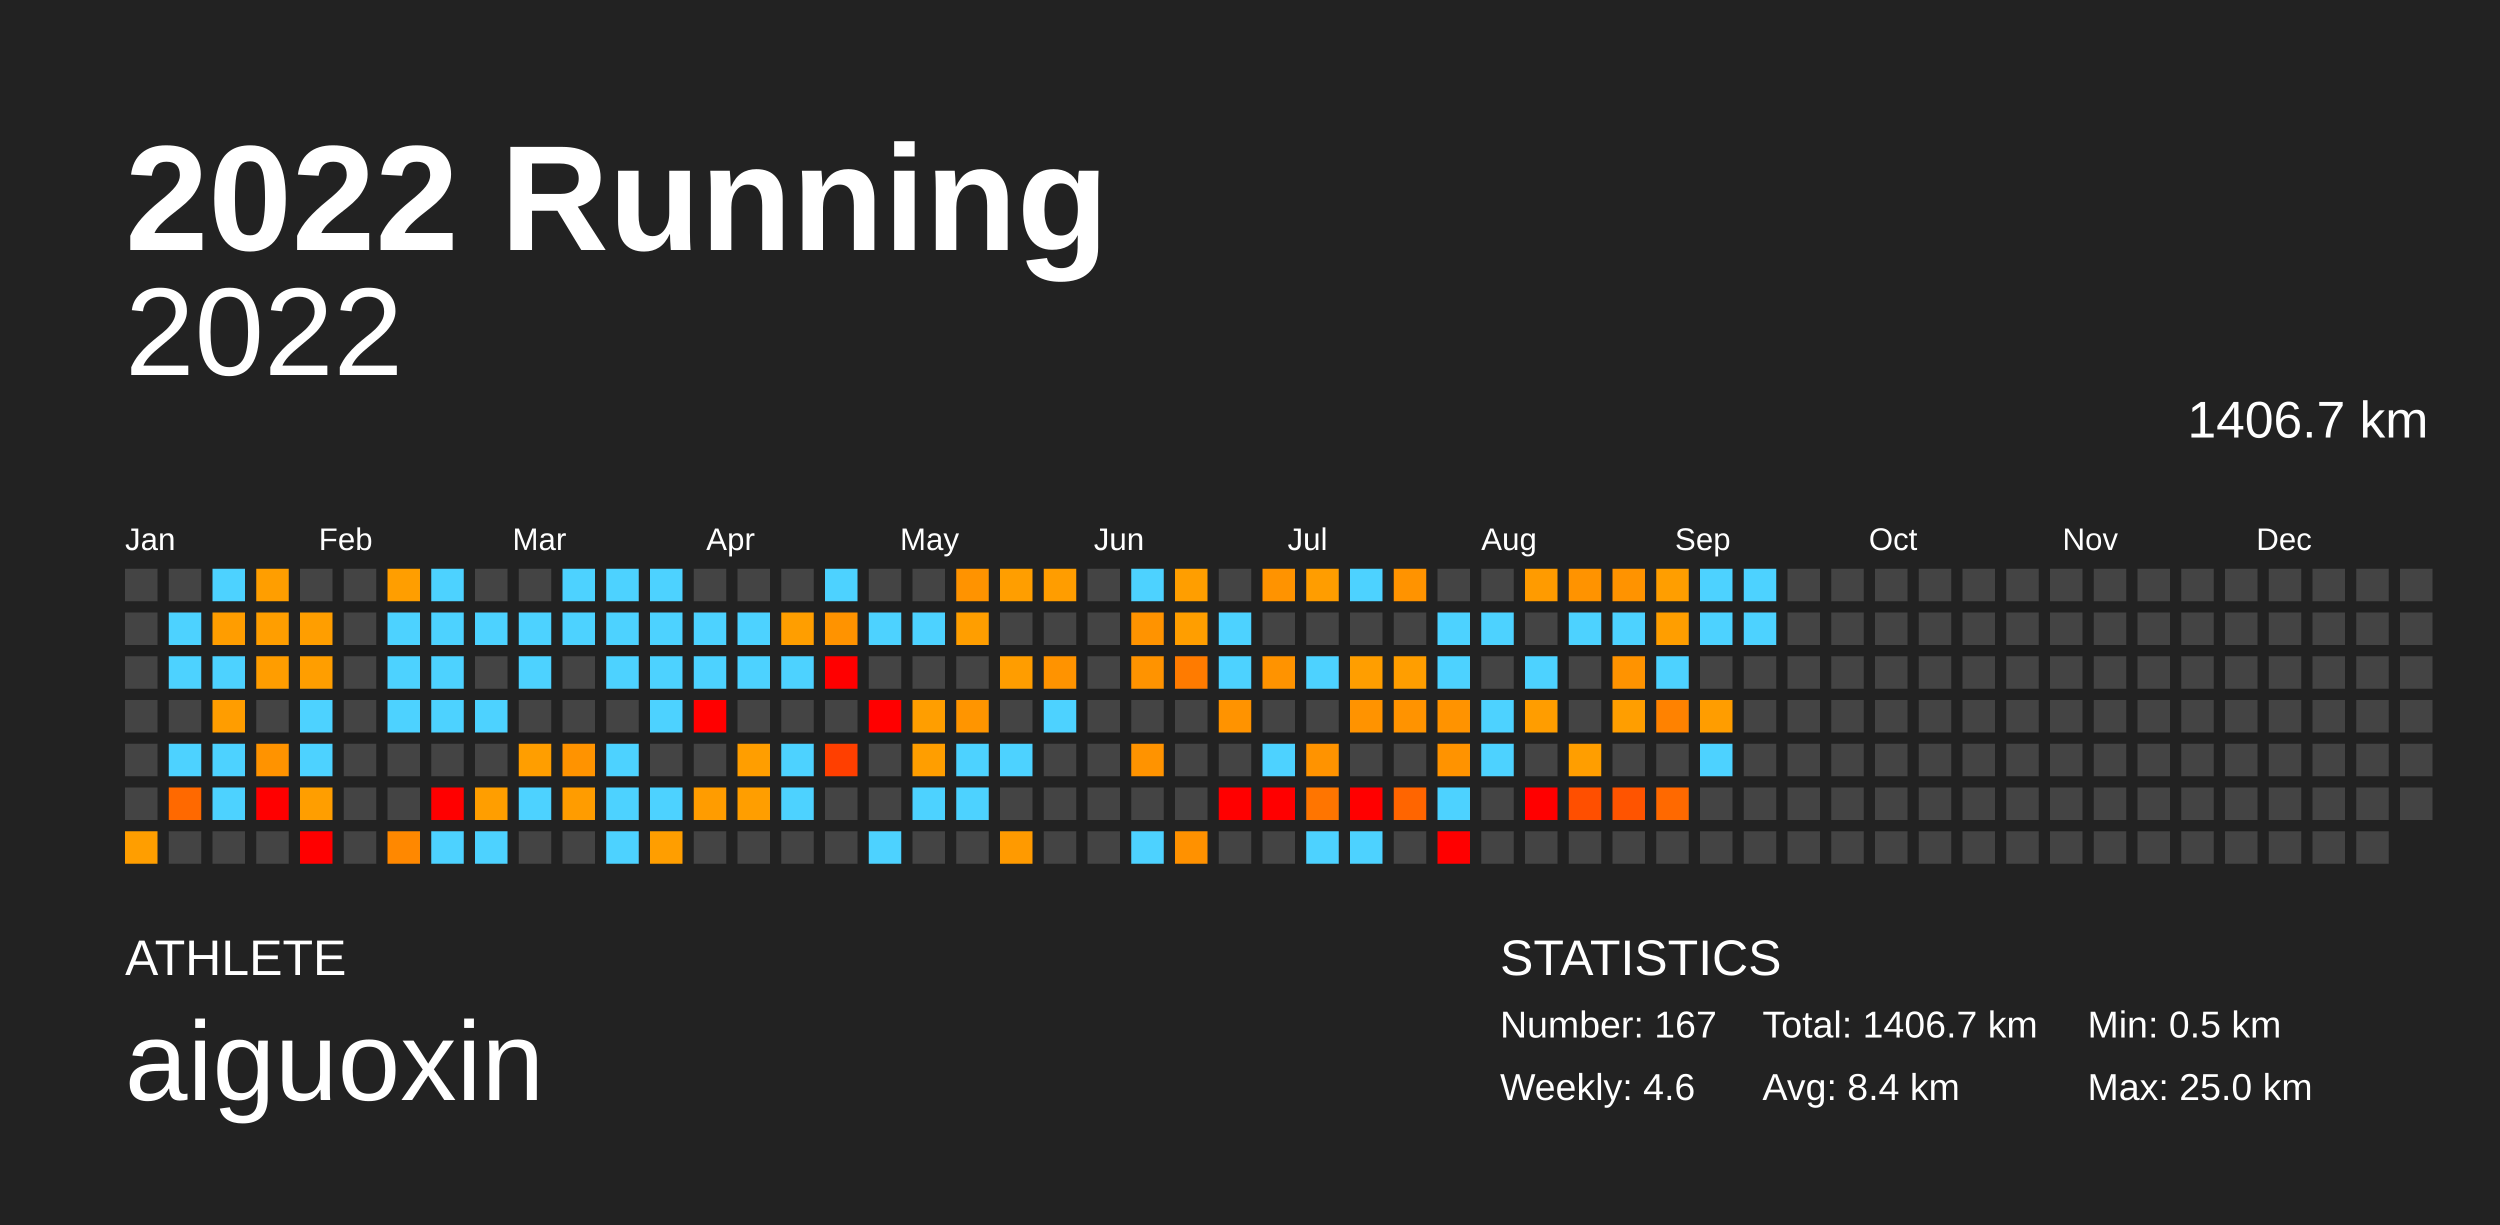
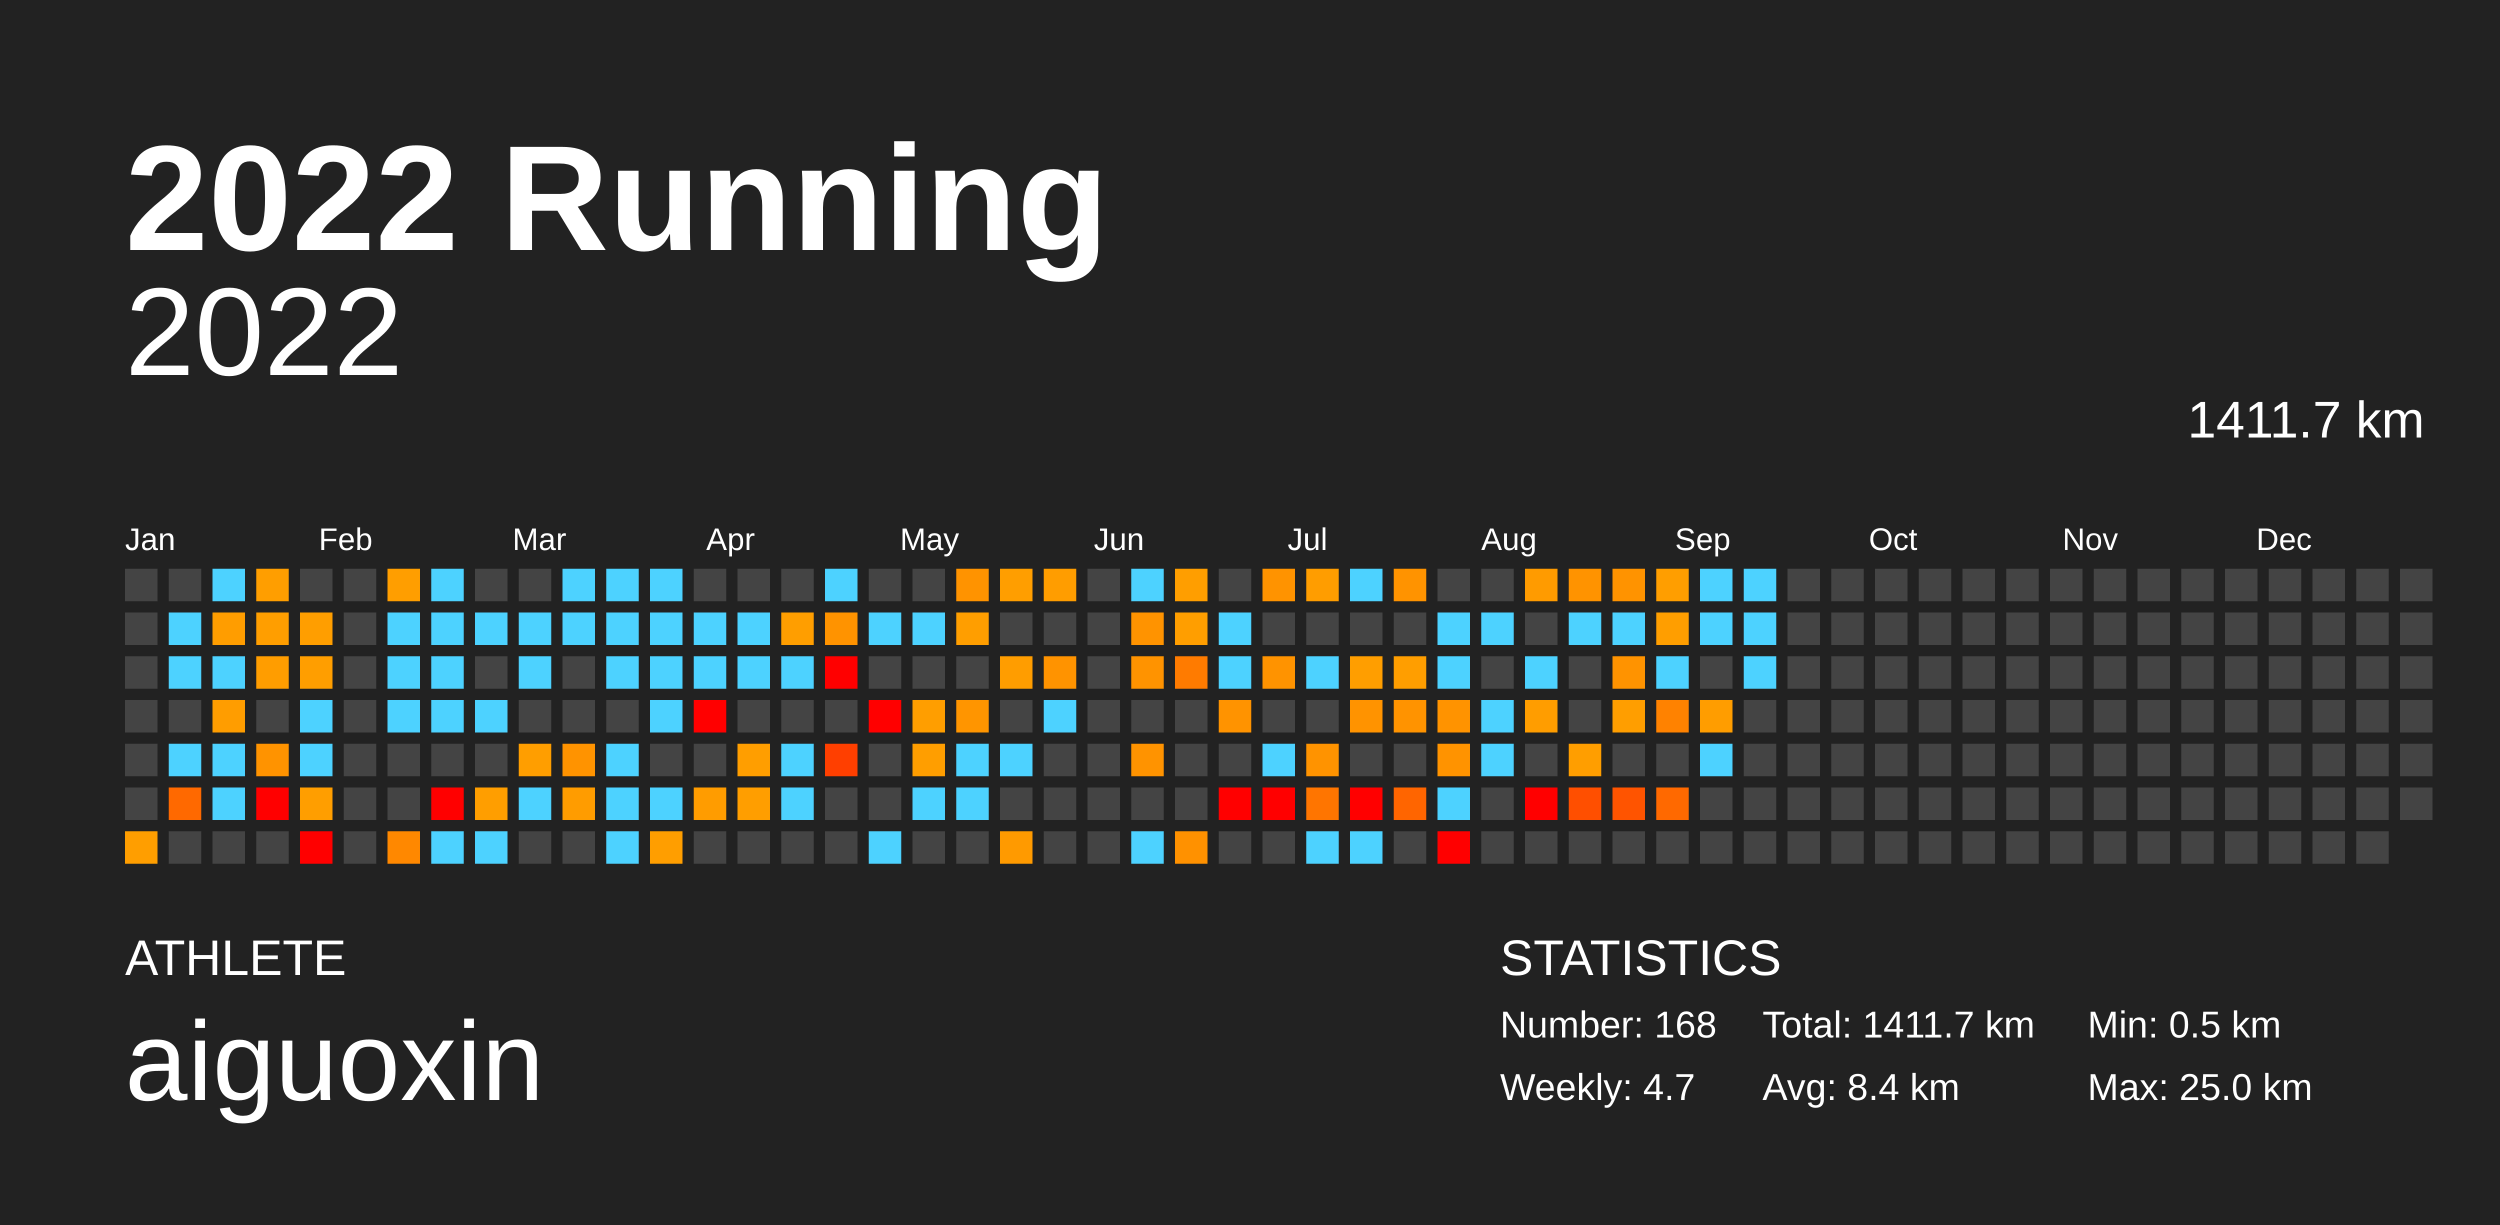
<svg xmlns="http://www.w3.org/2000/svg" baseProfile="full" height="98mm" version="1.1" viewBox="0,0,200,98" width="200mm">
  <defs />
  <rect fill="#222222" height="98" width="200" x="0" y="0" />
  <text fill="#FFFFFF" style="font-size:12px; font-family:Arial; font-weight:bold;" x="10" y="20">2022 Running</text>
  <text fill="#FFFFFF" style="font-size:4px; font-family:Arial" x="10" y="78">ATHLETE</text>
  <text fill="#FFFFFF" style="font-size:9px; font-family:Arial" x="10" y="88">aiguoxin</text>
  <text fill="#FFFFFF" style="font-size:4px; font-family:Arial" x="120" y="78">STATISTICS</text>
-   <text fill="#FFFFFF" style="font-size:3px; font-family:Arial" x="120" y="83">Number: 167</text>
-   <text fill="#FFFFFF" style="font-size:3px; font-family:Arial" x="120" y="88">Weekly: 4.6</text>
-   <text fill="#FFFFFF" style="font-size:3px; font-family:Arial" x="141" y="83">Total: 1406.7 km</text>
+   <text fill="#FFFFFF" style="font-size:3px; font-family:Arial" x="120" y="83">Number: 168</text>
+   <text fill="#FFFFFF" style="font-size:3px; font-family:Arial" x="120" y="88">Weekly: 4.7</text>
+   <text fill="#FFFFFF" style="font-size:3px; font-family:Arial" x="141" y="83">Total: 1411.7 km</text>
  <text fill="#FFFFFF" style="font-size:3px; font-family:Arial" x="141" y="88">Avg: 8.4 km</text>
  <text fill="#FFFFFF" style="font-size:3px; font-family:Arial" x="167" y="83">Min: 0.5 km</text>
  <text fill="#FFFFFF" style="font-size:3px; font-family:Arial" x="167" y="88">Max: 25.0 km</text>
  <text alignment-baseline="hanging" fill="#FFFFFF" style="font-size:10.0px; font-family:Arial;" x="10" y="30">2022</text>
-   <text alignment-baseline="hanging" fill="#FFFFFF" style="font-size:4.125px; font-family:Arial;" x="175" y="35">1406.7 km</text>
+   <text alignment-baseline="hanging" fill="#FFFFFF" style="font-size:4.125px; font-family:Arial;" x="175" y="35">1411.7 km</text>
  <text fill="#FFFFFF" style="font-size:2.5px; font-family:Arial" x="10.0" y="44">Jan</text>
  <text fill="#FFFFFF" style="font-size:2.5px; font-family:Arial" x="25.5" y="44">Feb</text>
  <text fill="#FFFFFF" style="font-size:2.5px; font-family:Arial" x="41.0" y="44">Mar</text>
  <text fill="#FFFFFF" style="font-size:2.5px; font-family:Arial" x="56.5" y="44">Apr</text>
  <text fill="#FFFFFF" style="font-size:2.5px; font-family:Arial" x="72.0" y="44">May</text>
  <text fill="#FFFFFF" style="font-size:2.5px; font-family:Arial" x="87.5" y="44">Jun</text>
  <text fill="#FFFFFF" style="font-size:2.5px; font-family:Arial" x="103.0" y="44">Jul</text>
  <text fill="#FFFFFF" style="font-size:2.5px; font-family:Arial" x="118.5" y="44">Aug</text>
  <text fill="#FFFFFF" style="font-size:2.5px; font-family:Arial" x="134.0" y="44">Sep</text>
  <text fill="#FFFFFF" style="font-size:2.5px; font-family:Arial" x="149.5" y="44">Oct</text>
  <text fill="#FFFFFF" style="font-size:2.5px; font-family:Arial" x="165.0" y="44">Nov</text>
  <text fill="#FFFFFF" style="font-size:2.5px; font-family:Arial" x="180.5" y="44">Dec</text>
  <rect fill="#444444" height="2.6" width="2.6" x="10.0" y="45.5" />
  <rect fill="#444444" height="2.6" width="2.6" x="10.0" y="49.0" />
  <rect fill="#444444" height="2.6" width="2.6" x="10.0" y="52.5" />
  <rect fill="#444444" height="2.6" width="2.6" x="10.0" y="56.0" />
  <rect fill="#444444" height="2.6" width="2.6" x="10.0" y="59.5" />
  <rect fill="#444444" height="2.6" width="2.6" x="10.0" y="63.0" />
  <rect fill="#ff9e00" height="2.6" width="2.6" x="10.0" y="66.5" />
  <rect fill="#444444" height="2.6" width="2.6" x="13.5" y="45.5" />
  <rect fill="#4dd2ff" height="2.6" width="2.6" x="13.5" y="49.0" />
  <rect fill="#4dd2ff" height="2.6" width="2.6" x="13.5" y="52.5" />
  <rect fill="#444444" height="2.6" width="2.6" x="13.5" y="56.0" />
  <rect fill="#4dd2ff" height="2.6" width="2.6" x="13.5" y="59.5" />
  <rect fill="#ff6900" height="2.6" width="2.6" x="13.5" y="63.0" />
  <rect fill="#444444" height="2.6" width="2.6" x="13.5" y="66.5" />
  <rect fill="#4dd2ff" height="2.6" width="2.6" x="17.0" y="45.5" />
  <rect fill="#ff9d00" height="2.6" width="2.6" x="17.0" y="49.0" />
  <rect fill="#4dd2ff" height="2.6" width="2.6" x="17.0" y="52.5" />
  <rect fill="#ff9d00" height="2.6" width="2.6" x="17.0" y="56.0" />
  <rect fill="#4dd2ff" height="2.6" width="2.6" x="17.0" y="59.5" />
  <rect fill="#4dd2ff" height="2.6" width="2.6" x="17.0" y="63.0" />
  <rect fill="#444444" height="2.6" width="2.6" x="17.0" y="66.5" />
  <rect fill="#ff9e00" height="2.6" width="2.6" x="20.5" y="45.5" />
  <rect fill="#ff9e00" height="2.6" width="2.6" x="20.5" y="49.0" />
  <rect fill="#ff9d00" height="2.6" width="2.6" x="20.5" y="52.5" />
  <rect fill="#444444" height="2.6" width="2.6" x="20.5" y="56.0" />
  <rect fill="#ff9300" height="2.6" width="2.6" x="20.5" y="59.5" />
  <rect fill="red" height="2.6" width="2.6" x="20.5" y="63.0" />
  <rect fill="#444444" height="2.6" width="2.6" x="20.5" y="66.5" />
  <rect fill="#444444" height="2.6" width="2.6" x="24.0" y="45.5" />
  <rect fill="#ff9e00" height="2.6" width="2.6" x="24.0" y="49.0" />
  <rect fill="#ff9e00" height="2.6" width="2.6" x="24.0" y="52.5" />
  <rect fill="#4dd2ff" height="2.6" width="2.6" x="24.0" y="56.0" />
  <rect fill="#4dd2ff" height="2.6" width="2.6" x="24.0" y="59.5" />
  <rect fill="#ff9e00" height="2.6" width="2.6" x="24.0" y="63.0" />
  <rect fill="red" height="2.6" width="2.6" x="24.0" y="66.5" />
  <rect fill="#444444" height="2.6" width="2.6" x="27.5" y="45.5" />
  <rect fill="#444444" height="2.6" width="2.6" x="27.5" y="49.0" />
  <rect fill="#444444" height="2.6" width="2.6" x="27.5" y="52.5" />
  <rect fill="#444444" height="2.6" width="2.6" x="27.5" y="56.0" />
  <rect fill="#444444" height="2.6" width="2.6" x="27.5" y="59.5" />
  <rect fill="#444444" height="2.6" width="2.6" x="27.5" y="63.0" />
  <rect fill="#444444" height="2.6" width="2.6" x="27.5" y="66.5" />
  <rect fill="#ff9e00" height="2.6" width="2.6" x="31.0" y="45.5" />
  <rect fill="#4dd2ff" height="2.6" width="2.6" x="31.0" y="49.0" />
  <rect fill="#4dd2ff" height="2.6" width="2.6" x="31.0" y="52.5" />
  <rect fill="#4dd2ff" height="2.6" width="2.6" x="31.0" y="56.0" />
  <rect fill="#444444" height="2.6" width="2.6" x="31.0" y="59.5" />
  <rect fill="#444444" height="2.6" width="2.6" x="31.0" y="63.0" />
  <rect fill="#ff8800" height="2.6" width="2.6" x="31.0" y="66.5" />
  <rect fill="#4dd2ff" height="2.6" width="2.6" x="34.5" y="45.5" />
  <rect fill="#4dd2ff" height="2.6" width="2.6" x="34.5" y="49.0" />
  <rect fill="#4dd2ff" height="2.6" width="2.6" x="34.5" y="52.5" />
  <rect fill="#4dd2ff" height="2.6" width="2.6" x="34.5" y="56.0" />
  <rect fill="#444444" height="2.6" width="2.6" x="34.5" y="59.5" />
  <rect fill="red" height="2.6" width="2.6" x="34.5" y="63.0" />
  <rect fill="#4dd2ff" height="2.6" width="2.6" x="34.5" y="66.5" />
  <rect fill="#444444" height="2.6" width="2.6" x="38.0" y="45.5" />
  <rect fill="#4dd2ff" height="2.6" width="2.6" x="38.0" y="49.0" />
  <rect fill="#444444" height="2.6" width="2.6" x="38.0" y="52.5" />
  <rect fill="#4dd2ff" height="2.6" width="2.6" x="38.0" y="56.0" />
  <rect fill="#444444" height="2.6" width="2.6" x="38.0" y="59.5" />
  <rect fill="#ff9e00" height="2.6" width="2.6" x="38.0" y="63.0" />
  <rect fill="#4dd2ff" height="2.6" width="2.6" x="38.0" y="66.5" />
  <rect fill="#444444" height="2.6" width="2.6" x="41.5" y="45.5" />
  <rect fill="#4dd2ff" height="2.6" width="2.6" x="41.5" y="49.0" />
  <rect fill="#4dd2ff" height="2.6" width="2.6" x="41.5" y="52.5" />
  <rect fill="#444444" height="2.6" width="2.6" x="41.5" y="56.0" />
  <rect fill="#ff9e00" height="2.6" width="2.6" x="41.5" y="59.5" />
  <rect fill="#4dd2ff" height="2.6" width="2.6" x="41.5" y="63.0" />
  <rect fill="#444444" height="2.6" width="2.6" x="41.5" y="66.5" />
  <rect fill="#4dd2ff" height="2.6" width="2.6" x="45.0" y="45.5" />
  <rect fill="#4dd2ff" height="2.6" width="2.6" x="45.0" y="49.0" />
  <rect fill="#444444" height="2.6" width="2.6" x="45.0" y="52.5" />
  <rect fill="#444444" height="2.6" width="2.6" x="45.0" y="56.0" />
  <rect fill="#ff9300" height="2.6" width="2.6" x="45.0" y="59.5" />
  <rect fill="#ff9c00" height="2.6" width="2.6" x="45.0" y="63.0" />
  <rect fill="#444444" height="2.6" width="2.6" x="45.0" y="66.5" />
  <rect fill="#4dd2ff" height="2.6" width="2.6" x="48.5" y="45.5" />
  <rect fill="#4dd2ff" height="2.6" width="2.6" x="48.5" y="49.0" />
  <rect fill="#4dd2ff" height="2.6" width="2.6" x="48.5" y="52.5" />
  <rect fill="#444444" height="2.6" width="2.6" x="48.5" y="56.0" />
  <rect fill="#4dd2ff" height="2.6" width="2.6" x="48.5" y="59.5" />
  <rect fill="#4dd2ff" height="2.6" width="2.6" x="48.5" y="63.0" />
  <rect fill="#4dd2ff" height="2.6" width="2.6" x="48.5" y="66.5" />
  <rect fill="#4dd2ff" height="2.6" width="2.6" x="52.0" y="45.5" />
  <rect fill="#4dd2ff" height="2.6" width="2.6" x="52.0" y="49.0" />
  <rect fill="#4dd2ff" height="2.6" width="2.6" x="52.0" y="52.5" />
  <rect fill="#4dd2ff" height="2.6" width="2.6" x="52.0" y="56.0" />
  <rect fill="#444444" height="2.6" width="2.6" x="52.0" y="59.5" />
  <rect fill="#4dd2ff" height="2.6" width="2.6" x="52.0" y="63.0" />
  <rect fill="#ff9e00" height="2.6" width="2.6" x="52.0" y="66.5" />
  <rect fill="#444444" height="2.6" width="2.6" x="55.5" y="45.5" />
  <rect fill="#4dd2ff" height="2.6" width="2.6" x="55.5" y="49.0" />
  <rect fill="#4dd2ff" height="2.6" width="2.6" x="55.5" y="52.5" />
  <rect fill="red" height="2.6" width="2.6" x="55.5" y="56.0" />
  <rect fill="#444444" height="2.6" width="2.6" x="55.5" y="59.5" />
  <rect fill="#ff9c00" height="2.6" width="2.6" x="55.5" y="63.0" />
  <rect fill="#444444" height="2.6" width="2.6" x="55.5" y="66.5" />
  <rect fill="#444444" height="2.6" width="2.6" x="59.0" y="45.5" />
  <rect fill="#4dd2ff" height="2.6" width="2.6" x="59.0" y="49.0" />
  <rect fill="#4dd2ff" height="2.6" width="2.6" x="59.0" y="52.5" />
  <rect fill="#444444" height="2.6" width="2.6" x="59.0" y="56.0" />
  <rect fill="#ff9e00" height="2.6" width="2.6" x="59.0" y="59.5" />
  <rect fill="#ff9e00" height="2.6" width="2.6" x="59.0" y="63.0" />
  <rect fill="#444444" height="2.6" width="2.6" x="59.0" y="66.5" />
  <rect fill="#444444" height="2.6" width="2.6" x="62.5" y="45.5" />
  <rect fill="#ff9e00" height="2.6" width="2.6" x="62.5" y="49.0" />
  <rect fill="#4dd2ff" height="2.6" width="2.6" x="62.5" y="52.5" />
  <rect fill="#444444" height="2.6" width="2.6" x="62.5" y="56.0" />
  <rect fill="#4dd2ff" height="2.6" width="2.6" x="62.5" y="59.5" />
  <rect fill="#4dd2ff" height="2.6" width="2.6" x="62.5" y="63.0" />
  <rect fill="#444444" height="2.6" width="2.6" x="62.5" y="66.5" />
  <rect fill="#4dd2ff" height="2.6" width="2.6" x="66.0" y="45.5" />
  <rect fill="#ff9300" height="2.6" width="2.6" x="66.0" y="49.0" />
  <rect fill="red" height="2.6" width="2.6" x="66.0" y="52.5" />
  <rect fill="#444444" height="2.6" width="2.6" x="66.0" y="56.0" />
  <rect fill="#ff3f00" height="2.6" width="2.6" x="66.0" y="59.5" />
  <rect fill="#444444" height="2.6" width="2.6" x="66.0" y="63.0" />
  <rect fill="#444444" height="2.6" width="2.6" x="66.0" y="66.5" />
  <rect fill="#444444" height="2.6" width="2.6" x="69.5" y="45.5" />
  <rect fill="#4dd2ff" height="2.6" width="2.6" x="69.5" y="49.0" />
  <rect fill="#444444" height="2.6" width="2.6" x="69.5" y="52.5" />
  <rect fill="red" height="2.6" width="2.6" x="69.5" y="56.0" />
  <rect fill="#444444" height="2.6" width="2.6" x="69.5" y="59.5" />
  <rect fill="#444444" height="2.6" width="2.6" x="69.5" y="63.0" />
  <rect fill="#4dd2ff" height="2.6" width="2.6" x="69.5" y="66.5" />
  <rect fill="#444444" height="2.6" width="2.6" x="73.0" y="45.5" />
  <rect fill="#4dd2ff" height="2.6" width="2.6" x="73.0" y="49.0" />
  <rect fill="#444444" height="2.6" width="2.6" x="73.0" y="52.5" />
  <rect fill="#ff9e00" height="2.6" width="2.6" x="73.0" y="56.0" />
  <rect fill="#ff9e00" height="2.6" width="2.6" x="73.0" y="59.5" />
  <rect fill="#4dd2ff" height="2.6" width="2.6" x="73.0" y="63.0" />
  <rect fill="#444444" height="2.6" width="2.6" x="73.0" y="66.5" />
  <rect fill="#ff9300" height="2.6" width="2.6" x="76.5" y="45.5" />
  <rect fill="#ff9e00" height="2.6" width="2.6" x="76.5" y="49.0" />
  <rect fill="#444444" height="2.6" width="2.6" x="76.5" y="52.5" />
  <rect fill="#ff9500" height="2.6" width="2.6" x="76.5" y="56.0" />
  <rect fill="#4dd2ff" height="2.6" width="2.6" x="76.5" y="59.5" />
  <rect fill="#4dd2ff" height="2.6" width="2.6" x="76.5" y="63.0" />
  <rect fill="#444444" height="2.6" width="2.6" x="76.5" y="66.5" />
  <rect fill="#ff9e00" height="2.6" width="2.6" x="80.0" y="45.5" />
  <rect fill="#444444" height="2.6" width="2.6" x="80.0" y="49.0" />
  <rect fill="#ff9d00" height="2.6" width="2.6" x="80.0" y="52.5" />
  <rect fill="#444444" height="2.6" width="2.6" x="80.0" y="56.0" />
  <rect fill="#4dd2ff" height="2.6" width="2.6" x="80.0" y="59.5" />
  <rect fill="#444444" height="2.6" width="2.6" x="80.0" y="63.0" />
  <rect fill="#ff9a00" height="2.6" width="2.6" x="80.0" y="66.5" />
  <rect fill="#ff9d00" height="2.6" width="2.6" x="83.5" y="45.5" />
  <rect fill="#444444" height="2.6" width="2.6" x="83.5" y="49.0" />
  <rect fill="#ff9300" height="2.6" width="2.6" x="83.5" y="52.5" />
  <rect fill="#4dd2ff" height="2.6" width="2.6" x="83.5" y="56.0" />
  <rect fill="#444444" height="2.6" width="2.6" x="83.5" y="59.5" />
  <rect fill="#444444" height="2.6" width="2.6" x="83.5" y="63.0" />
  <rect fill="#444444" height="2.6" width="2.6" x="83.5" y="66.5" />
  <rect fill="#444444" height="2.6" width="2.6" x="87.0" y="45.5" />
  <rect fill="#444444" height="2.6" width="2.6" x="87.0" y="49.0" />
  <rect fill="#444444" height="2.6" width="2.6" x="87.0" y="52.5" />
  <rect fill="#444444" height="2.6" width="2.6" x="87.0" y="56.0" />
  <rect fill="#444444" height="2.6" width="2.6" x="87.0" y="59.5" />
  <rect fill="#444444" height="2.6" width="2.6" x="87.0" y="63.0" />
  <rect fill="#444444" height="2.6" width="2.6" x="87.0" y="66.5" />
  <rect fill="#4dd2ff" height="2.6" width="2.6" x="90.5" y="45.5" />
  <rect fill="#ff9300" height="2.6" width="2.6" x="90.5" y="49.0" />
  <rect fill="#ff9300" height="2.6" width="2.6" x="90.5" y="52.5" />
  <rect fill="#444444" height="2.6" width="2.6" x="90.5" y="56.0" />
  <rect fill="#ff9300" height="2.6" width="2.6" x="90.5" y="59.5" />
  <rect fill="#444444" height="2.6" width="2.6" x="90.5" y="63.0" />
  <rect fill="#4dd2ff" height="2.6" width="2.6" x="90.5" y="66.5" />
  <rect fill="#ff9e00" height="2.6" width="2.6" x="94.0" y="45.5" />
  <rect fill="#ff9e00" height="2.6" width="2.6" x="94.0" y="49.0" />
  <rect fill="#ff7b00" height="2.6" width="2.6" x="94.0" y="52.5" />
  <rect fill="#444444" height="2.6" width="2.6" x="94.0" y="56.0" />
  <rect fill="#444444" height="2.6" width="2.6" x="94.0" y="59.5" />
  <rect fill="#444444" height="2.6" width="2.6" x="94.0" y="63.0" />
  <rect fill="#ff9100" height="2.6" width="2.6" x="94.0" y="66.5" />
  <rect fill="#444444" height="2.6" width="2.6" x="97.5" y="45.5" />
  <rect fill="#4dd2ff" height="2.6" width="2.6" x="97.5" y="49.0" />
  <rect fill="#4dd2ff" height="2.6" width="2.6" x="97.5" y="52.5" />
  <rect fill="#ff9300" height="2.6" width="2.6" x="97.5" y="56.0" />
  <rect fill="#444444" height="2.6" width="2.6" x="97.5" y="59.5" />
  <rect fill="red" height="2.6" width="2.6" x="97.5" y="63.0" />
  <rect fill="#444444" height="2.6" width="2.6" x="97.5" y="66.5" />
  <rect fill="#ff9300" height="2.6" width="2.6" x="101.0" y="45.5" />
  <rect fill="#444444" height="2.6" width="2.6" x="101.0" y="49.0" />
  <rect fill="#ff9300" height="2.6" width="2.6" x="101.0" y="52.5" />
  <rect fill="#444444" height="2.6" width="2.6" x="101.0" y="56.0" />
  <rect fill="#4dd2ff" height="2.6" width="2.6" x="101.0" y="59.5" />
  <rect fill="red" height="2.6" width="2.6" x="101.0" y="63.0" />
  <rect fill="#444444" height="2.6" width="2.6" x="101.0" y="66.5" />
  <rect fill="#ff9d00" height="2.6" width="2.6" x="104.5" y="45.5" />
  <rect fill="#444444" height="2.6" width="2.6" x="104.5" y="49.0" />
  <rect fill="#4dd2ff" height="2.6" width="2.6" x="104.5" y="52.5" />
  <rect fill="#444444" height="2.6" width="2.6" x="104.5" y="56.0" />
  <rect fill="#ff9300" height="2.6" width="2.6" x="104.5" y="59.5" />
  <rect fill="#ff7500" height="2.6" width="2.6" x="104.5" y="63.0" />
  <rect fill="#4dd2ff" height="2.6" width="2.6" x="104.5" y="66.5" />
  <rect fill="#4dd2ff" height="2.6" width="2.6" x="108.0" y="45.5" />
  <rect fill="#444444" height="2.6" width="2.6" x="108.0" y="49.0" />
  <rect fill="#ff9e00" height="2.6" width="2.6" x="108.0" y="52.5" />
  <rect fill="#ff9300" height="2.6" width="2.6" x="108.0" y="56.0" />
  <rect fill="#444444" height="2.6" width="2.6" x="108.0" y="59.5" />
  <rect fill="red" height="2.6" width="2.6" x="108.0" y="63.0" />
  <rect fill="#4dd2ff" height="2.6" width="2.6" x="108.0" y="66.5" />
  <rect fill="#ff9300" height="2.6" width="2.6" x="111.5" y="45.5" />
  <rect fill="#444444" height="2.6" width="2.6" x="111.5" y="49.0" />
  <rect fill="#ff9e00" height="2.6" width="2.6" x="111.5" y="52.5" />
  <rect fill="#ff9300" height="2.6" width="2.6" x="111.5" y="56.0" />
  <rect fill="#444444" height="2.6" width="2.6" x="111.5" y="59.5" />
  <rect fill="#ff6500" height="2.6" width="2.6" x="111.5" y="63.0" />
  <rect fill="#444444" height="2.6" width="2.6" x="111.5" y="66.5" />
  <rect fill="#444444" height="2.6" width="2.6" x="115.0" y="45.5" />
  <rect fill="#4dd2ff" height="2.6" width="2.6" x="115.0" y="49.0" />
  <rect fill="#4dd2ff" height="2.6" width="2.6" x="115.0" y="52.5" />
  <rect fill="#ff9300" height="2.6" width="2.6" x="115.0" y="56.0" />
  <rect fill="#ff9300" height="2.6" width="2.6" x="115.0" y="59.5" />
  <rect fill="#4dd2ff" height="2.6" width="2.6" x="115.0" y="63.0" />
  <rect fill="red" height="2.6" width="2.6" x="115.0" y="66.5" />
  <rect fill="#444444" height="2.6" width="2.6" x="118.5" y="45.5" />
  <rect fill="#4dd2ff" height="2.6" width="2.6" x="118.5" y="49.0" />
  <rect fill="#444444" height="2.6" width="2.6" x="118.5" y="52.5" />
  <rect fill="#4dd2ff" height="2.6" width="2.6" x="118.5" y="56.0" />
  <rect fill="#4dd2ff" height="2.6" width="2.6" x="118.5" y="59.5" />
  <rect fill="#444444" height="2.6" width="2.6" x="118.5" y="63.0" />
  <rect fill="#444444" height="2.6" width="2.6" x="118.5" y="66.5" />
  <rect fill="#ff9b00" height="2.6" width="2.6" x="122.0" y="45.5" />
  <rect fill="#444444" height="2.6" width="2.6" x="122.0" y="49.0" />
  <rect fill="#4dd2ff" height="2.6" width="2.6" x="122.0" y="52.5" />
  <rect fill="#ff9d00" height="2.6" width="2.6" x="122.0" y="56.0" />
  <rect fill="#444444" height="2.6" width="2.6" x="122.0" y="59.5" />
  <rect fill="red" height="2.6" width="2.6" x="122.0" y="63.0" />
  <rect fill="#444444" height="2.6" width="2.6" x="122.0" y="66.5" />
  <rect fill="#ff9300" height="2.6" width="2.6" x="125.5" y="45.5" />
  <rect fill="#4dd2ff" height="2.6" width="2.6" x="125.5" y="49.0" />
  <rect fill="#444444" height="2.6" width="2.6" x="125.5" y="52.5" />
  <rect fill="#444444" height="2.6" width="2.6" x="125.5" y="56.0" />
  <rect fill="#ff9e00" height="2.6" width="2.6" x="125.5" y="59.5" />
  <rect fill="#ff4f00" height="2.6" width="2.6" x="125.5" y="63.0" />
  <rect fill="#444444" height="2.6" width="2.6" x="125.5" y="66.5" />
  <rect fill="#ff9300" height="2.6" width="2.6" x="129.0" y="45.5" />
  <rect fill="#4dd2ff" height="2.6" width="2.6" x="129.0" y="49.0" />
  <rect fill="#ff9300" height="2.6" width="2.6" x="129.0" y="52.5" />
  <rect fill="#ff9e00" height="2.6" width="2.6" x="129.0" y="56.0" />
  <rect fill="#444444" height="2.6" width="2.6" x="129.0" y="59.5" />
  <rect fill="#ff5400" height="2.6" width="2.6" x="129.0" y="63.0" />
  <rect fill="#444444" height="2.6" width="2.6" x="129.0" y="66.5" />
  <rect fill="#ff9e00" height="2.6" width="2.6" x="132.5" y="45.5" />
  <rect fill="#ff9e00" height="2.6" width="2.6" x="132.5" y="49.0" />
  <rect fill="#4dd2ff" height="2.6" width="2.6" x="132.5" y="52.5" />
  <rect fill="#ff8200" height="2.6" width="2.6" x="132.5" y="56.0" />
  <rect fill="#444444" height="2.6" width="2.6" x="132.5" y="59.5" />
  <rect fill="#ff6900" height="2.6" width="2.6" x="132.5" y="63.0" />
  <rect fill="#444444" height="2.6" width="2.6" x="132.5" y="66.5" />
  <rect fill="#4dd2ff" height="2.6" width="2.6" x="136.0" y="45.5" />
  <rect fill="#4dd2ff" height="2.6" width="2.6" x="136.0" y="49.0" />
  <rect fill="#444444" height="2.6" width="2.6" x="136.0" y="52.5" />
  <rect fill="#ff9d00" height="2.6" width="2.6" x="136.0" y="56.0" />
  <rect fill="#4dd2ff" height="2.6" width="2.6" x="136.0" y="59.5" />
  <rect fill="#444444" height="2.6" width="2.6" x="136.0" y="63.0" />
  <rect fill="#444444" height="2.6" width="2.6" x="136.0" y="66.5" />
  <rect fill="#4dd2ff" height="2.6" width="2.6" x="139.5" y="45.5" />
  <rect fill="#4dd2ff" height="2.6" width="2.6" x="139.5" y="49.0" />
-   <rect fill="#444444" height="2.6" width="2.6" x="139.5" y="52.5" />
+   <rect fill="#4dd2ff" height="2.6" width="2.6" x="139.5" y="52.5" />
  <rect fill="#444444" height="2.6" width="2.6" x="139.5" y="56.0" />
  <rect fill="#444444" height="2.6" width="2.6" x="139.5" y="59.5" />
  <rect fill="#444444" height="2.6" width="2.6" x="139.5" y="63.0" />
  <rect fill="#444444" height="2.6" width="2.6" x="139.5" y="66.5" />
  <rect fill="#444444" height="2.6" width="2.6" x="143.0" y="45.5" />
  <rect fill="#444444" height="2.6" width="2.6" x="143.0" y="49.0" />
  <rect fill="#444444" height="2.6" width="2.6" x="143.0" y="52.5" />
  <rect fill="#444444" height="2.6" width="2.6" x="143.0" y="56.0" />
  <rect fill="#444444" height="2.6" width="2.6" x="143.0" y="59.5" />
  <rect fill="#444444" height="2.6" width="2.6" x="143.0" y="63.0" />
  <rect fill="#444444" height="2.6" width="2.6" x="143.0" y="66.5" />
  <rect fill="#444444" height="2.6" width="2.6" x="146.5" y="45.5" />
  <rect fill="#444444" height="2.6" width="2.6" x="146.5" y="49.0" />
  <rect fill="#444444" height="2.6" width="2.6" x="146.5" y="52.5" />
  <rect fill="#444444" height="2.6" width="2.6" x="146.5" y="56.0" />
  <rect fill="#444444" height="2.6" width="2.6" x="146.5" y="59.5" />
  <rect fill="#444444" height="2.6" width="2.6" x="146.5" y="63.0" />
  <rect fill="#444444" height="2.6" width="2.6" x="146.5" y="66.5" />
  <rect fill="#444444" height="2.6" width="2.6" x="150.0" y="45.5" />
  <rect fill="#444444" height="2.6" width="2.6" x="150.0" y="49.0" />
  <rect fill="#444444" height="2.6" width="2.6" x="150.0" y="52.5" />
  <rect fill="#444444" height="2.6" width="2.6" x="150.0" y="56.0" />
  <rect fill="#444444" height="2.6" width="2.6" x="150.0" y="59.5" />
  <rect fill="#444444" height="2.6" width="2.6" x="150.0" y="63.0" />
  <rect fill="#444444" height="2.6" width="2.6" x="150.0" y="66.5" />
  <rect fill="#444444" height="2.6" width="2.6" x="153.5" y="45.5" />
  <rect fill="#444444" height="2.6" width="2.6" x="153.5" y="49.0" />
  <rect fill="#444444" height="2.6" width="2.6" x="153.5" y="52.5" />
  <rect fill="#444444" height="2.6" width="2.6" x="153.5" y="56.0" />
  <rect fill="#444444" height="2.6" width="2.6" x="153.5" y="59.5" />
  <rect fill="#444444" height="2.6" width="2.6" x="153.5" y="63.0" />
  <rect fill="#444444" height="2.6" width="2.6" x="153.5" y="66.5" />
  <rect fill="#444444" height="2.6" width="2.6" x="157.0" y="45.5" />
  <rect fill="#444444" height="2.6" width="2.6" x="157.0" y="49.0" />
  <rect fill="#444444" height="2.6" width="2.6" x="157.0" y="52.5" />
  <rect fill="#444444" height="2.6" width="2.6" x="157.0" y="56.0" />
  <rect fill="#444444" height="2.6" width="2.6" x="157.0" y="59.5" />
  <rect fill="#444444" height="2.6" width="2.6" x="157.0" y="63.0" />
  <rect fill="#444444" height="2.6" width="2.6" x="157.0" y="66.5" />
  <rect fill="#444444" height="2.6" width="2.6" x="160.5" y="45.5" />
  <rect fill="#444444" height="2.6" width="2.6" x="160.5" y="49.0" />
  <rect fill="#444444" height="2.6" width="2.6" x="160.5" y="52.5" />
  <rect fill="#444444" height="2.6" width="2.6" x="160.5" y="56.0" />
  <rect fill="#444444" height="2.6" width="2.6" x="160.5" y="59.5" />
  <rect fill="#444444" height="2.6" width="2.6" x="160.5" y="63.0" />
  <rect fill="#444444" height="2.6" width="2.6" x="160.5" y="66.5" />
  <rect fill="#444444" height="2.6" width="2.6" x="164.0" y="45.5" />
  <rect fill="#444444" height="2.6" width="2.6" x="164.0" y="49.0" />
  <rect fill="#444444" height="2.6" width="2.6" x="164.0" y="52.5" />
  <rect fill="#444444" height="2.6" width="2.6" x="164.0" y="56.0" />
  <rect fill="#444444" height="2.6" width="2.6" x="164.0" y="59.5" />
  <rect fill="#444444" height="2.6" width="2.6" x="164.0" y="63.0" />
  <rect fill="#444444" height="2.6" width="2.6" x="164.0" y="66.5" />
  <rect fill="#444444" height="2.6" width="2.6" x="167.5" y="45.5" />
  <rect fill="#444444" height="2.6" width="2.6" x="167.5" y="49.0" />
  <rect fill="#444444" height="2.6" width="2.6" x="167.5" y="52.5" />
  <rect fill="#444444" height="2.6" width="2.6" x="167.5" y="56.0" />
  <rect fill="#444444" height="2.6" width="2.6" x="167.5" y="59.5" />
  <rect fill="#444444" height="2.6" width="2.6" x="167.5" y="63.0" />
  <rect fill="#444444" height="2.6" width="2.6" x="167.5" y="66.5" />
  <rect fill="#444444" height="2.6" width="2.6" x="171.0" y="45.5" />
  <rect fill="#444444" height="2.6" width="2.6" x="171.0" y="49.0" />
  <rect fill="#444444" height="2.6" width="2.6" x="171.0" y="52.5" />
  <rect fill="#444444" height="2.6" width="2.6" x="171.0" y="56.0" />
  <rect fill="#444444" height="2.6" width="2.6" x="171.0" y="59.5" />
  <rect fill="#444444" height="2.6" width="2.6" x="171.0" y="63.0" />
  <rect fill="#444444" height="2.6" width="2.6" x="171.0" y="66.5" />
  <rect fill="#444444" height="2.6" width="2.6" x="174.5" y="45.5" />
  <rect fill="#444444" height="2.6" width="2.6" x="174.5" y="49.0" />
  <rect fill="#444444" height="2.6" width="2.6" x="174.5" y="52.5" />
  <rect fill="#444444" height="2.6" width="2.6" x="174.5" y="56.0" />
  <rect fill="#444444" height="2.6" width="2.6" x="174.5" y="59.5" />
  <rect fill="#444444" height="2.6" width="2.6" x="174.5" y="63.0" />
  <rect fill="#444444" height="2.6" width="2.6" x="174.5" y="66.5" />
  <rect fill="#444444" height="2.6" width="2.6" x="178.0" y="45.5" />
  <rect fill="#444444" height="2.6" width="2.6" x="178.0" y="49.0" />
  <rect fill="#444444" height="2.6" width="2.6" x="178.0" y="52.5" />
  <rect fill="#444444" height="2.6" width="2.6" x="178.0" y="56.0" />
  <rect fill="#444444" height="2.6" width="2.6" x="178.0" y="59.5" />
  <rect fill="#444444" height="2.6" width="2.6" x="178.0" y="63.0" />
  <rect fill="#444444" height="2.6" width="2.6" x="178.0" y="66.5" />
  <rect fill="#444444" height="2.6" width="2.6" x="181.5" y="45.5" />
  <rect fill="#444444" height="2.6" width="2.6" x="181.5" y="49.0" />
  <rect fill="#444444" height="2.6" width="2.6" x="181.5" y="52.5" />
  <rect fill="#444444" height="2.6" width="2.6" x="181.5" y="56.0" />
  <rect fill="#444444" height="2.6" width="2.6" x="181.5" y="59.5" />
  <rect fill="#444444" height="2.6" width="2.6" x="181.5" y="63.0" />
  <rect fill="#444444" height="2.6" width="2.6" x="181.5" y="66.5" />
  <rect fill="#444444" height="2.6" width="2.6" x="185.0" y="45.5" />
  <rect fill="#444444" height="2.6" width="2.6" x="185.0" y="49.0" />
  <rect fill="#444444" height="2.6" width="2.6" x="185.0" y="52.5" />
  <rect fill="#444444" height="2.6" width="2.6" x="185.0" y="56.0" />
  <rect fill="#444444" height="2.6" width="2.6" x="185.0" y="59.5" />
  <rect fill="#444444" height="2.6" width="2.6" x="185.0" y="63.0" />
  <rect fill="#444444" height="2.6" width="2.6" x="185.0" y="66.5" />
  <rect fill="#444444" height="2.6" width="2.6" x="188.5" y="45.5" />
  <rect fill="#444444" height="2.6" width="2.6" x="188.5" y="49.0" />
  <rect fill="#444444" height="2.6" width="2.6" x="188.5" y="52.5" />
  <rect fill="#444444" height="2.6" width="2.6" x="188.5" y="56.0" />
  <rect fill="#444444" height="2.6" width="2.6" x="188.5" y="59.5" />
  <rect fill="#444444" height="2.6" width="2.6" x="188.5" y="63.0" />
  <rect fill="#444444" height="2.6" width="2.6" x="188.5" y="66.5" />
  <rect fill="#444444" height="2.6" width="2.6" x="192.0" y="45.5" />
  <rect fill="#444444" height="2.6" width="2.6" x="192.0" y="49.0" />
  <rect fill="#444444" height="2.6" width="2.6" x="192.0" y="52.5" />
  <rect fill="#444444" height="2.6" width="2.6" x="192.0" y="56.0" />
  <rect fill="#444444" height="2.6" width="2.6" x="192.0" y="59.5" />
  <rect fill="#444444" height="2.6" width="2.6" x="192.0" y="63.0" />
</svg>
